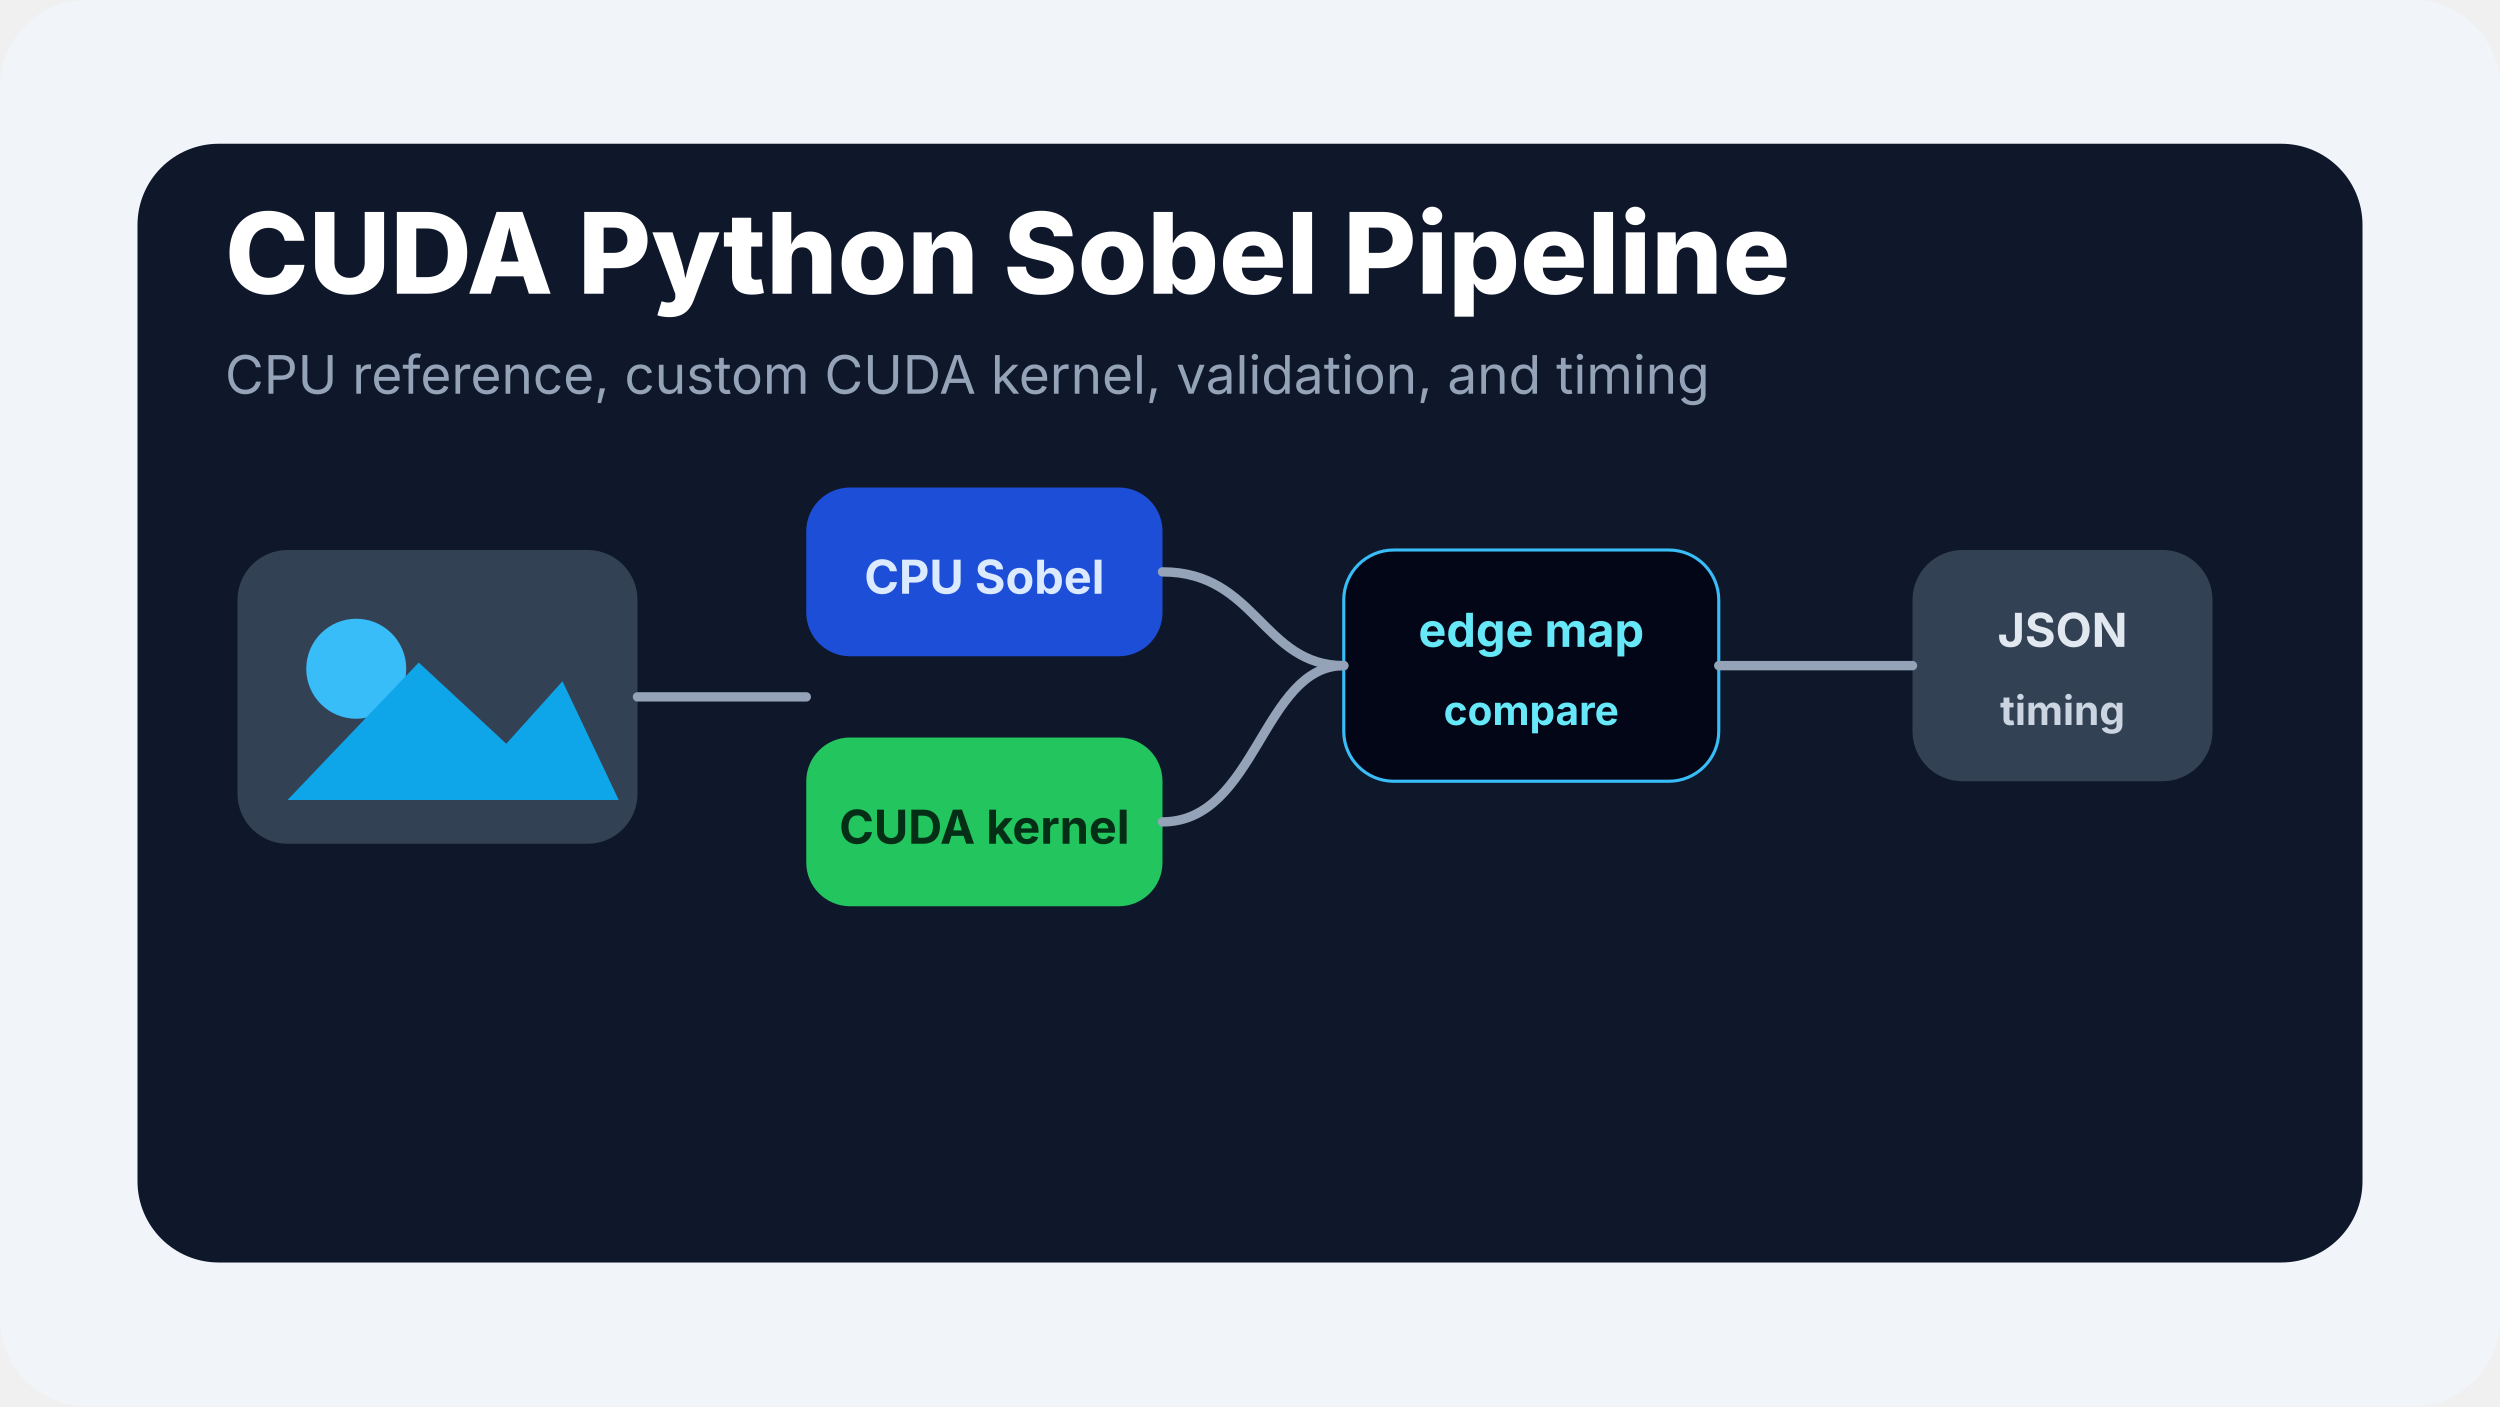
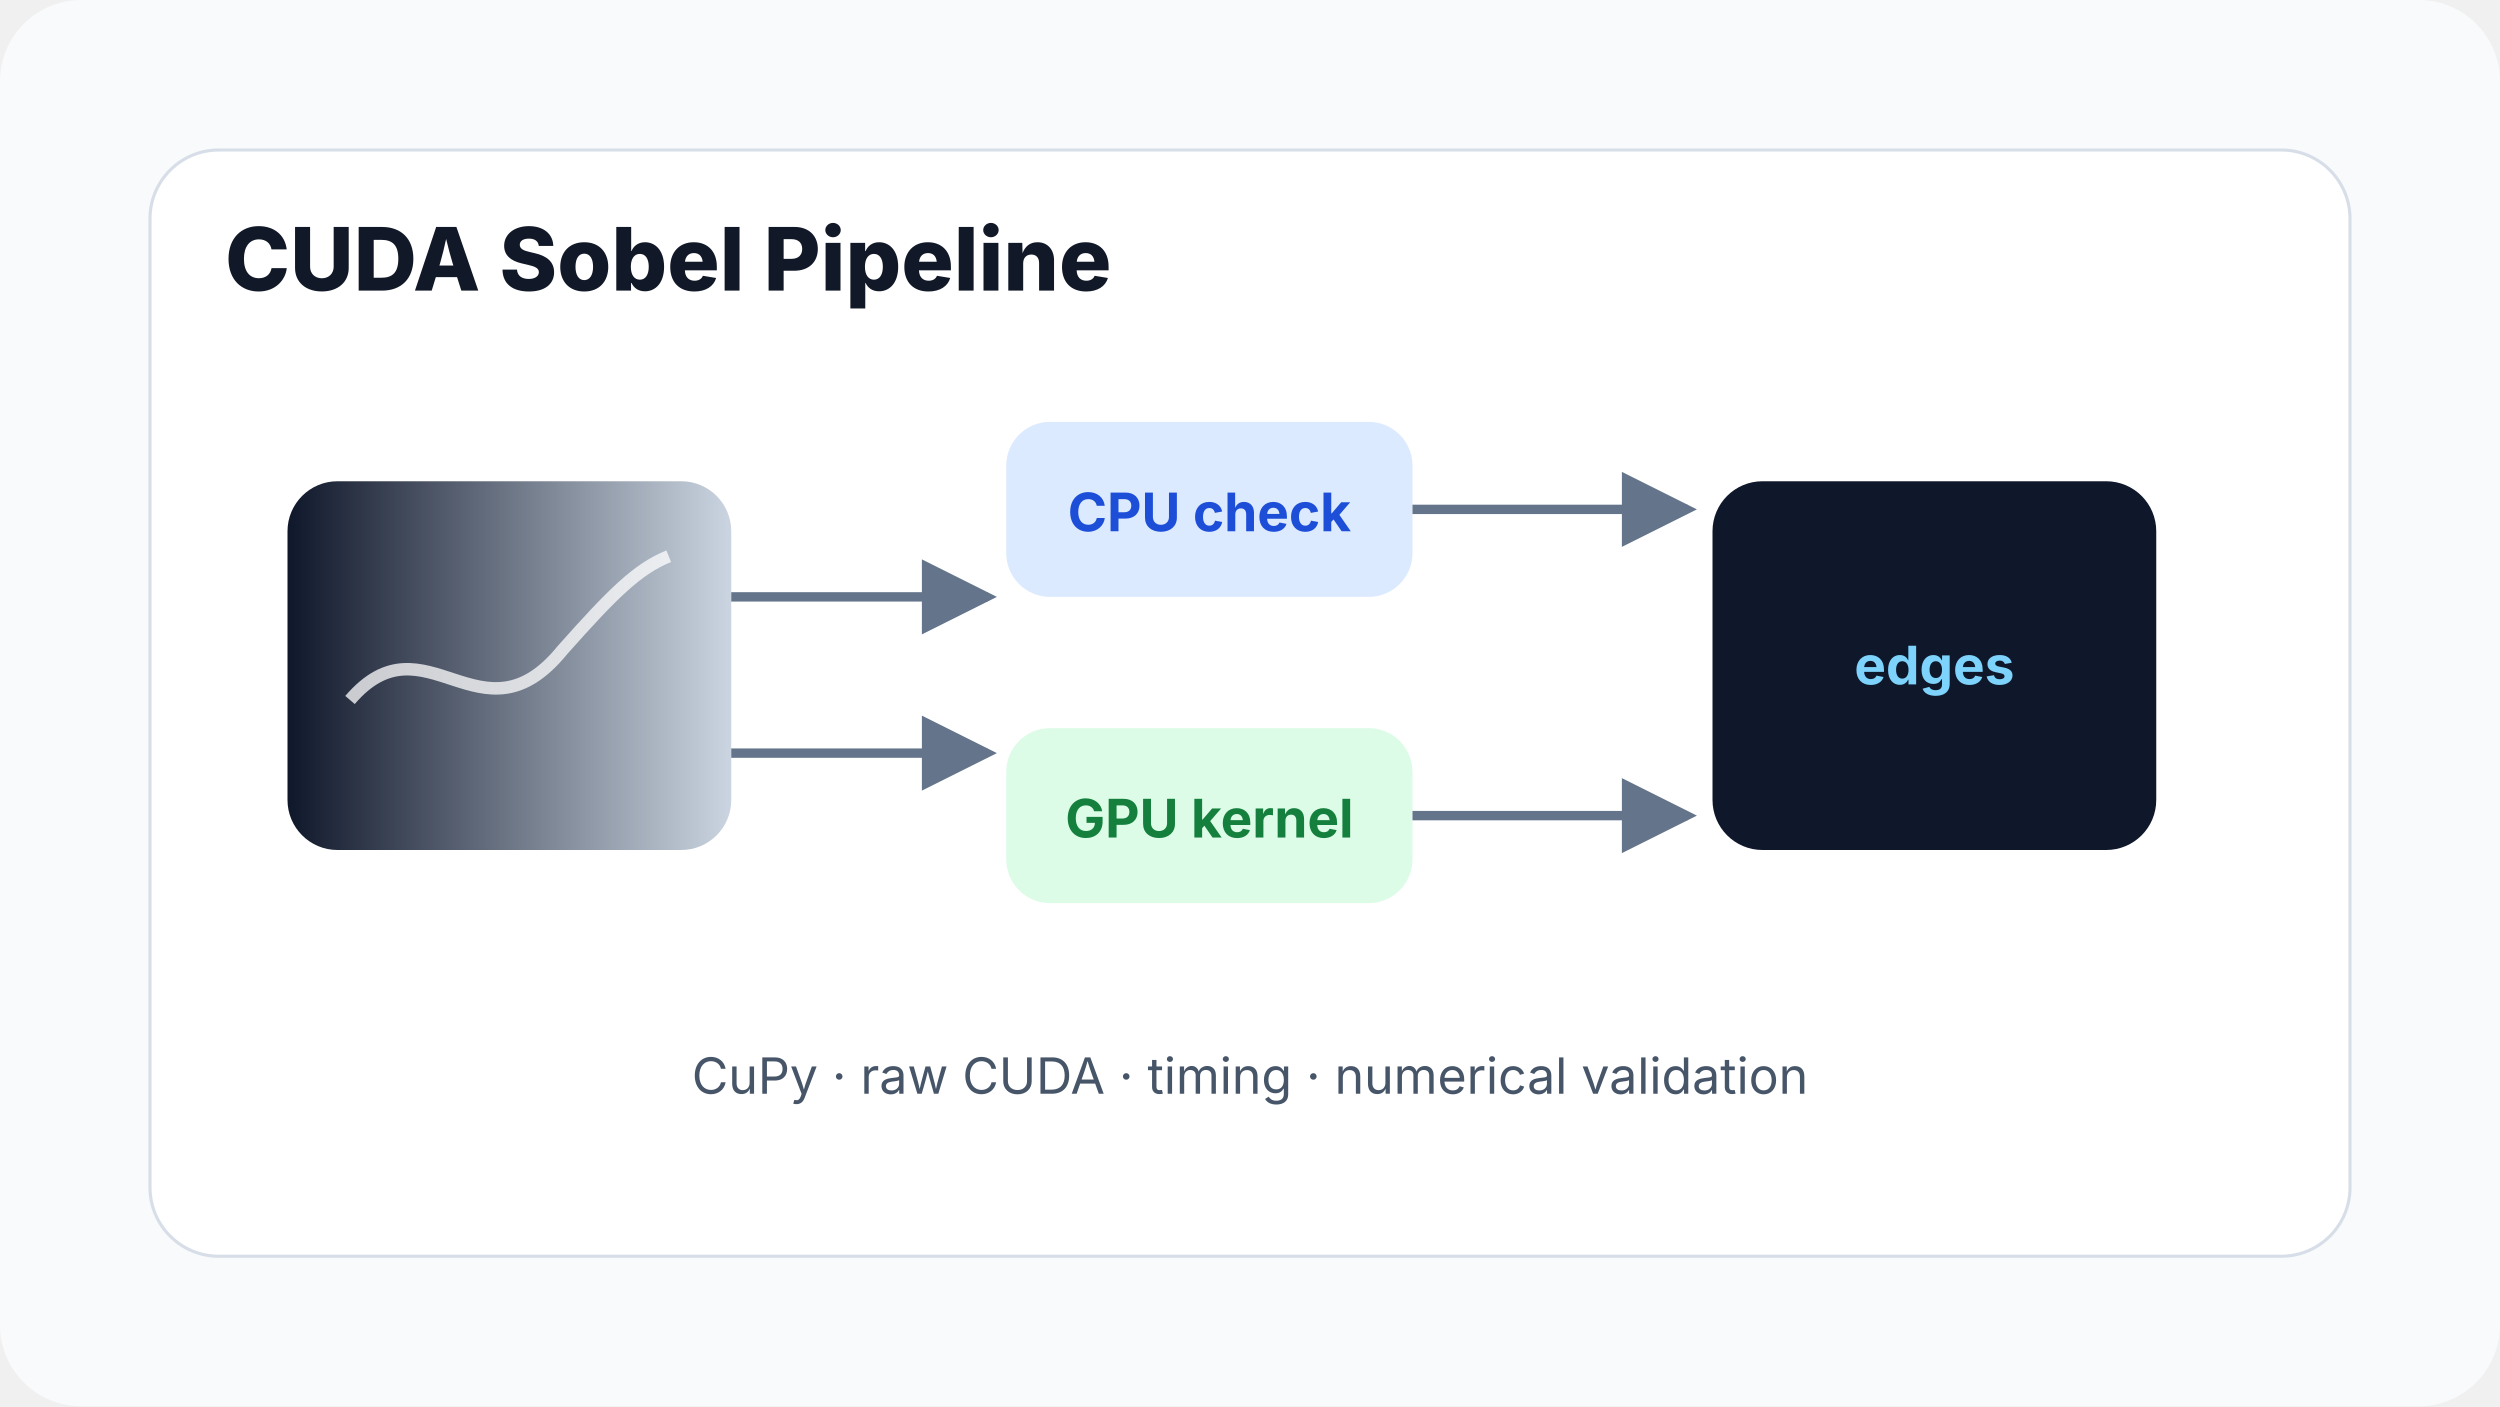
<svg xmlns="http://www.w3.org/2000/svg" viewBox="0 0 800 450" role="img" aria-label="CUDA Sobel edge pipeline">
-   <rect width="800" height="450" rx="28" fill="#f1f5f9" />
-   <rect x="44" y="46" width="712" height="358" rx="26" fill="#0f172a" />
-   <text x="72" y="94" font-family="Inter, Arial, sans-serif" font-size="36" font-weight="800" fill="#ffffff">CUDA Python Sobel Pipeline</text>
-   <text x="72" y="126" font-family="Inter, Arial, sans-serif" font-size="17" fill="#94a3b8">CPU reference, custom CUDA kernel, validation, and timing</text>
-   <rect x="76" y="176" width="128" height="94" rx="16" fill="#334155" />
-   <circle cx="114" cy="214" r="16" fill="#38bdf8" />
-   <path d="M92 256l42-44 28 26 18-20 18 38z" fill="#0ea5e9" />
-   <g font-family="Inter, Arial, sans-serif" text-anchor="middle" font-weight="700">
-     <rect x="258" y="156" width="114" height="54" rx="14" fill="#1d4ed8" />
-     <text x="315" y="190" font-size="15" fill="#dbeafe">CPU Sobel</text>
-     <rect x="258" y="236" width="114" height="54" rx="14" fill="#22c55e" />
-     <text x="315" y="270" font-size="15" fill="#052e16">CUDA kernel</text>
-     <rect x="430" y="176" width="120" height="74" rx="16" fill="#020617" stroke="#38bdf8" />
-     <text x="490" y="207" font-size="15" fill="#67e8f9">edge map</text>
-     <text x="490" y="232" font-size="13" fill="#67e8f9">compare</text>
-     <rect x="612" y="176" width="96" height="74" rx="16" fill="#334155" />
-     <text x="660" y="207" font-size="15" fill="#e2e8f0">JSON</text>
-     <text x="660" y="232" font-size="13" fill="#cbd5e1">timing</text>
-   </g>
-   <g stroke="#94a3b8" stroke-width="3" fill="none" stroke-linecap="round">
-     <path d="M204 223h54" />
-     <path d="M372 183c30 0 32 30 58 30" />
-     <path d="M372 263c30 0 32-50 58-50" />
-     <path d="M550 213h62" />
+   <defs>
+     <marker id="a" markerWidth="8" markerHeight="8" refX="7" refY="4" orient="auto">
+       <path d="M0 0 8 4 0 8z" fill="#64748b" />
+     </marker>
+     <linearGradient id="g" x1="0" x2="1">
+       <stop stop-color="#0f172a" />
+       <stop offset="1" stop-color="#cbd5e1" />
+     </linearGradient>
+   </defs>
+   <rect width="800" height="450" rx="26" fill="#f8fafc" />
+   <rect x="48" y="48" width="704" height="354" rx="22" fill="#fff" stroke="#d7dee8" />
+   <g font-family="Inter, Arial, sans-serif">
+     <text x="72" y="93" font-size="28" font-weight="800" fill="#111827">CUDA Sobel Pipeline</text>
+     <rect x="92" y="154" width="142" height="118" rx="16" fill="url(#g)" />
+     <path d="M112 224c24-28 42 16 68-16 16-18 24-26 34-30" fill="none" stroke="#fff" stroke-width="4" opacity=".75" />
+     <g text-anchor="middle" font-size="17" font-weight="700">
+       <rect x="322" y="135" width="130" height="56" rx="14" fill="#dbeafe" />
+       <text x="387" y="170" fill="#1d4ed8">CPU check</text>
+       <rect x="322" y="233" width="130" height="56" rx="14" fill="#dcfce7" />
+       <text x="387" y="268" fill="#15803d">GPU kernel</text>
+       <rect x="548" y="154" width="142" height="118" rx="16" fill="#0f172a" />
+       <text x="619" y="219" fill="#7dd3fc">edges</text>
+     </g>
+     <g stroke="#64748b" stroke-width="3" fill="none" marker-end="url(#a)">
+       <path d="M234 191h82" />
+       <path d="M234 241h82" />
+       <path d="M452 163h88" />
+       <path d="M452 261h88" />
+     </g>
+     <text x="400" y="350" text-anchor="middle" font-size="16" fill="#475569">CuPy · raw CUDA · timing · numerical validation</text>
  </g>
</svg>
